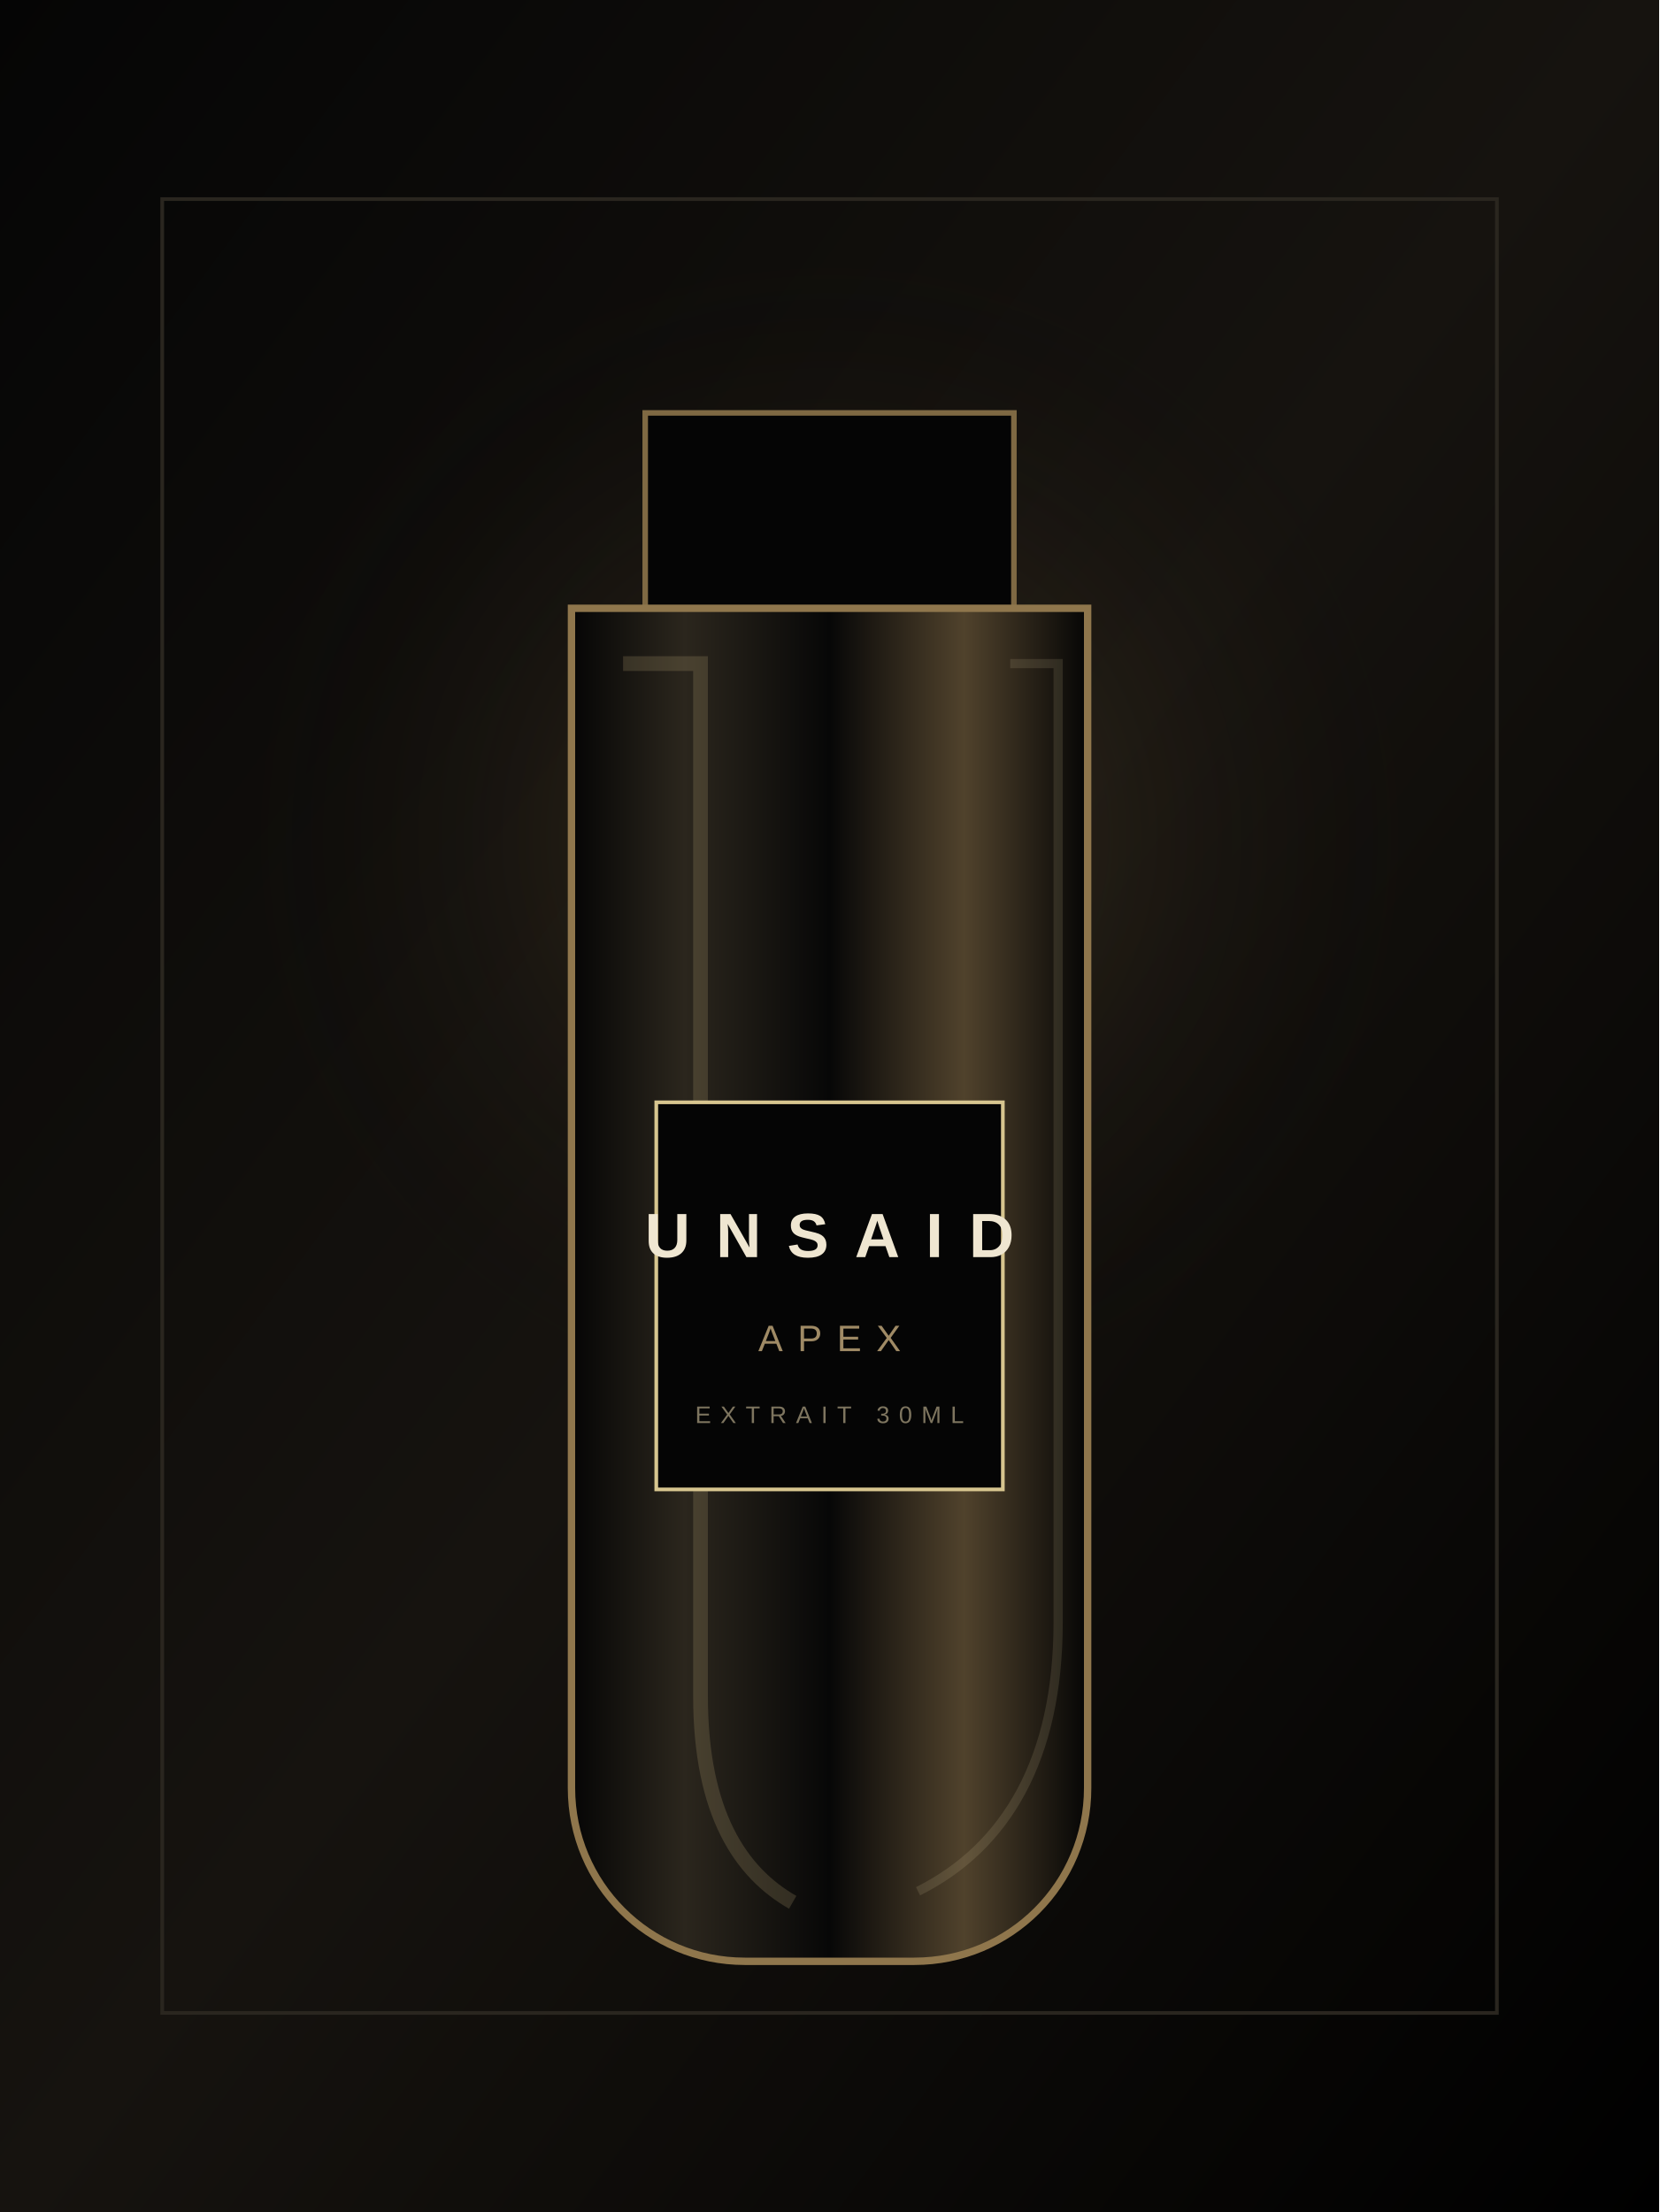
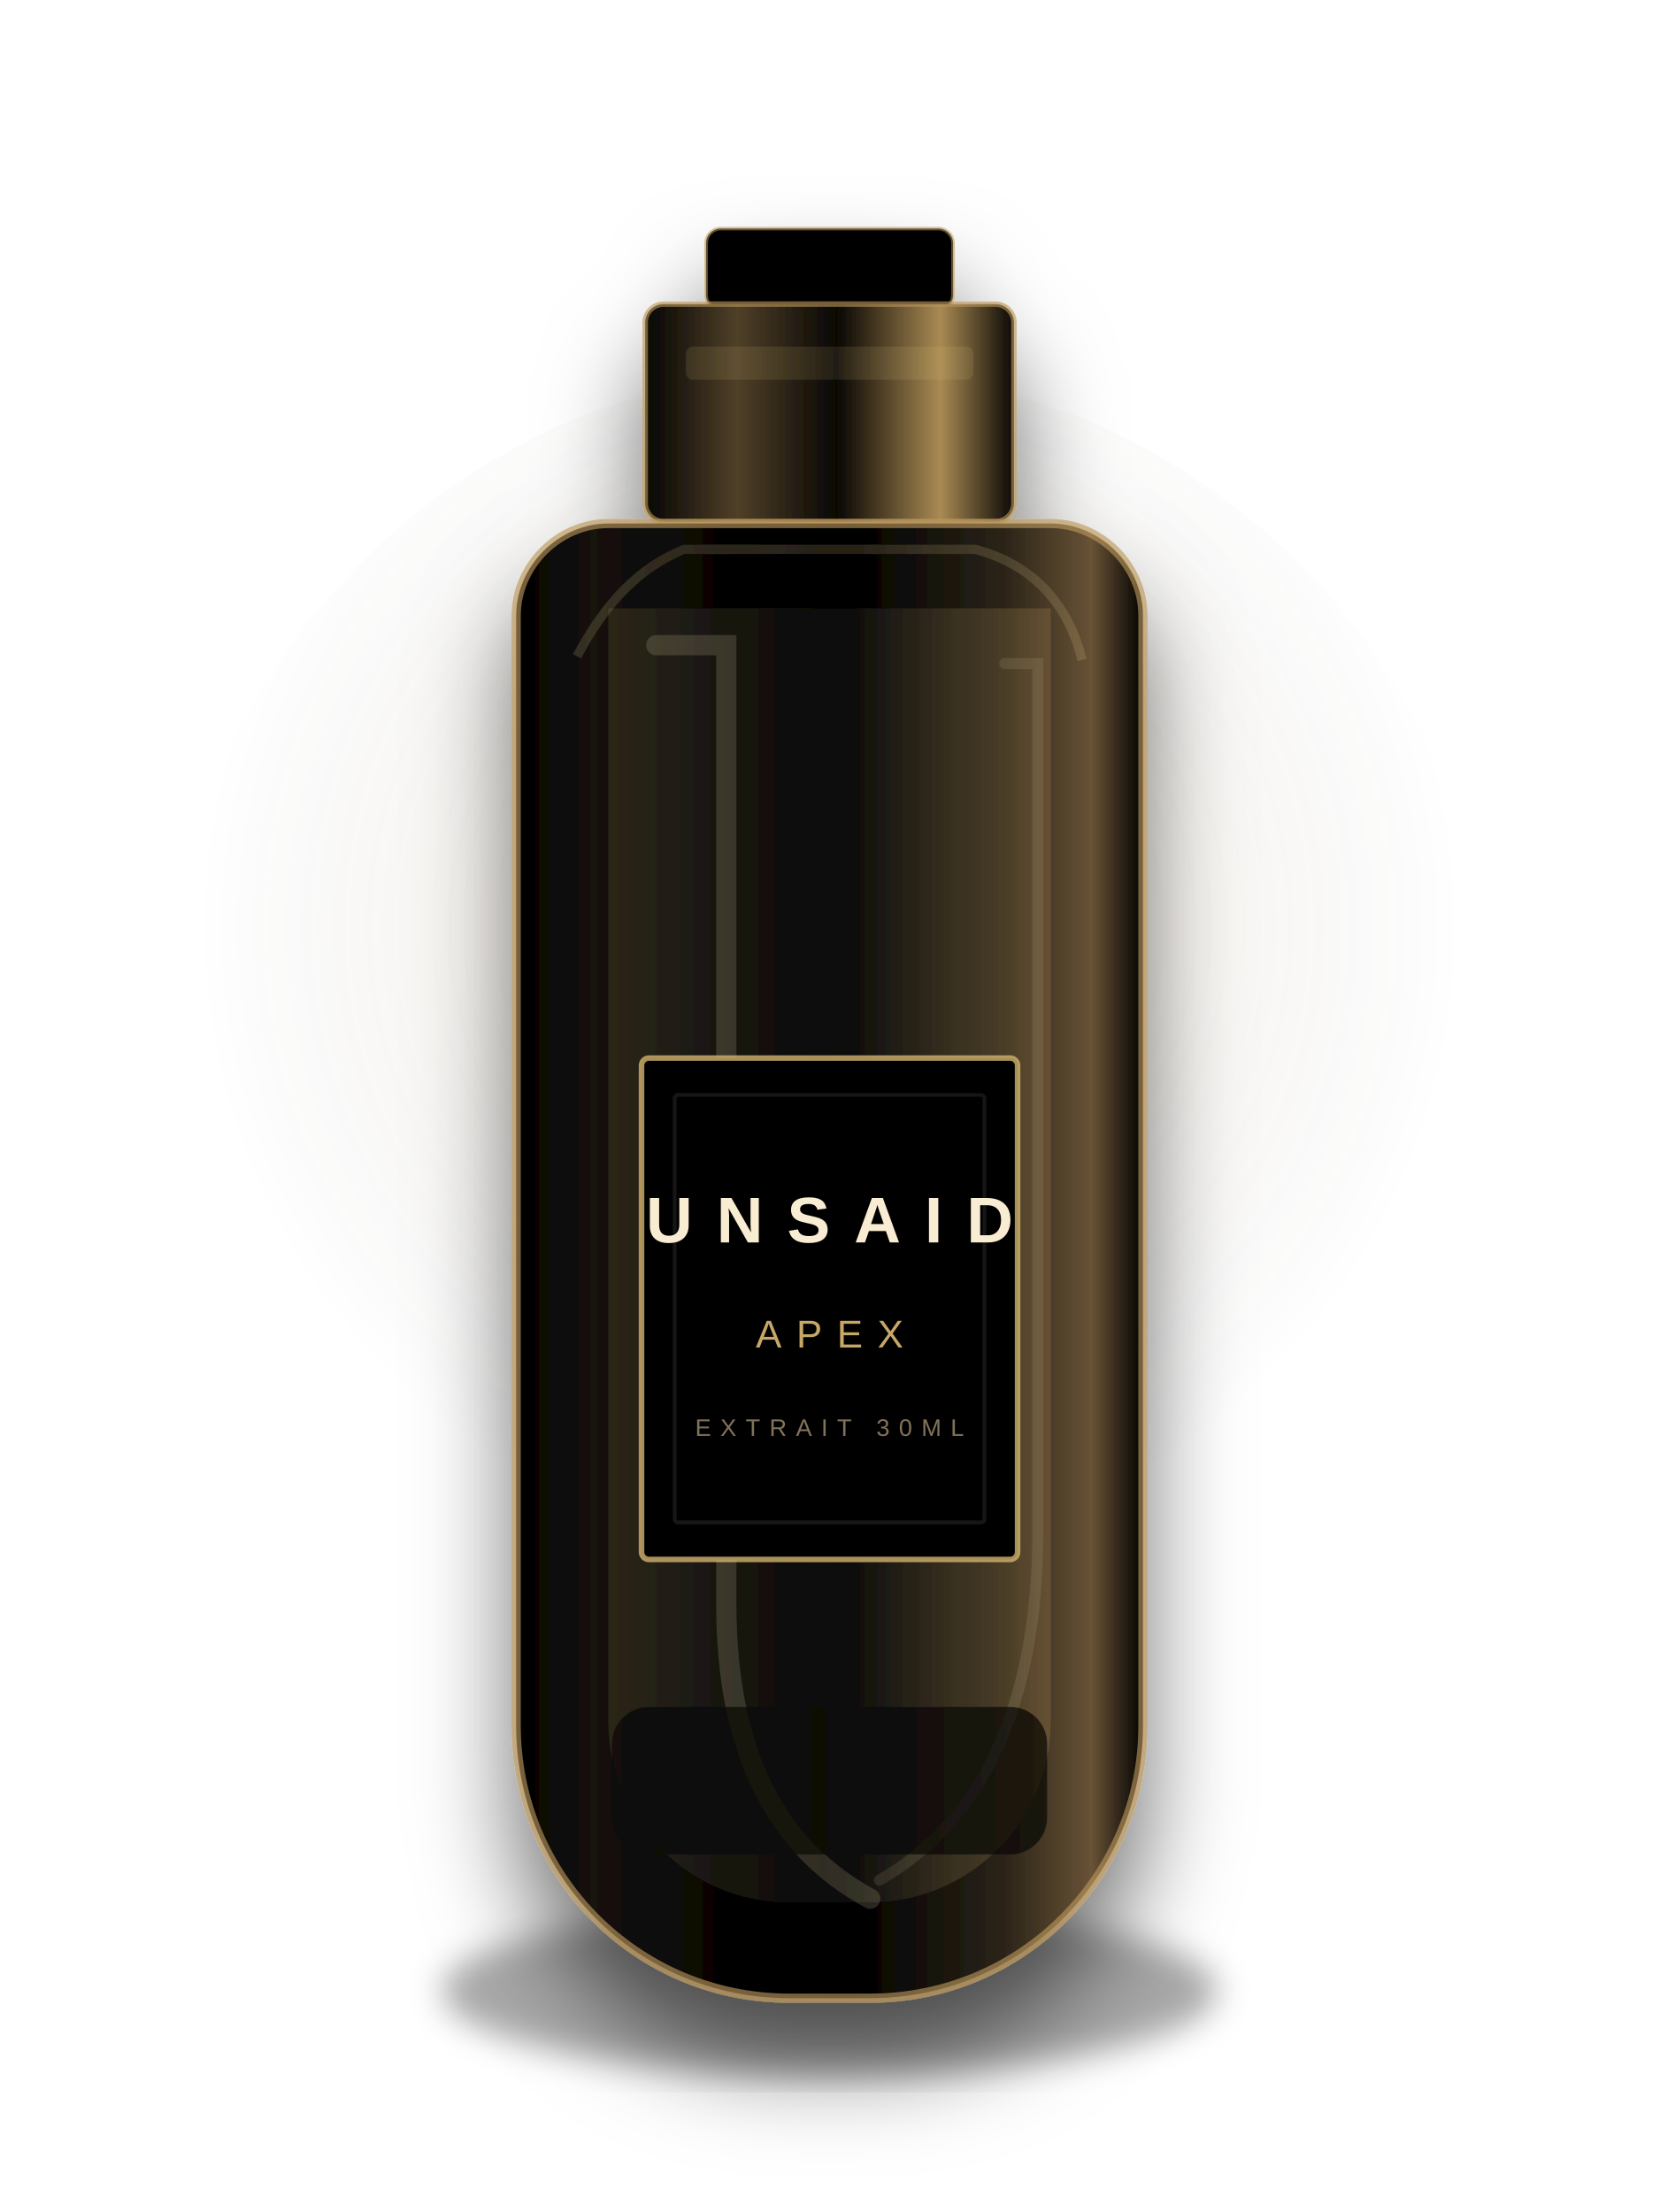
<svg xmlns="http://www.w3.org/2000/svg" viewBox="0 0 900 1200" role="img" aria-labelledby="title desc">
  <defs>
-     <linearGradient id="bg" x1="0" x2="1" y1="0" y2="1">
-       <stop offset="0" stop-color="#050505" />
-       <stop offset="0.5" stop-color="#16130f" />
-       <stop offset="1" stop-color="#000000" />
+     <linearGradient id="glass" x1="0" x2="1" y1="0" y2="0">
+       <stop offset="0" stop-color="#020202" />
+       <stop offset="0.12" stop-color="#15120d" />
+       <stop offset="0.32" stop-color="#060504" />
+       <stop offset="0.54" stop-color="#000" />
+       <stop offset="0.78" stop-color="#2b2418" />
+       <stop offset="0.92" stop-color="#685236" />
+       <stop offset="1" stop-color="#070604" />
    </linearGradient>
-     <linearGradient id="glass" x1="0" x2="1">
-       <stop offset="0" stop-color="#050505" />
-       <stop offset="0.22" stop-color="#2b261d" />
-       <stop offset="0.5" stop-color="#070707" />
-       <stop offset="0.76" stop-color="#50422c" />
-       <stop offset="1" stop-color="#050505" />
+     <linearGradient id="edge" x1="0" x2="1">
+       <stop offset="0" stop-color="#d7bd7a" stop-opacity="0.14" />
+       <stop offset="0.48" stop-color="#fff0c2" stop-opacity="0.04" />
+       <stop offset="1" stop-color="#c59b55" stop-opacity="0.24" />
    </linearGradient>
-     <radialGradient id="halo" cx="50%" cy="44%" r="45%">
-       <stop offset="0" stop-color="#b99a5f" stop-opacity="0.28" />
-       <stop offset="0.5" stop-color="#5c4b31" stop-opacity="0.12" />
-       <stop offset="1" stop-color="#000000" stop-opacity="0" />
+     <linearGradient id="cap" x1="0" x2="1">
+       <stop offset="0" stop-color="#050403" />
+       <stop offset="0.25" stop-color="#4f4028" />
+       <stop offset="0.52" stop-color="#080604" />
+       <stop offset="0.8" stop-color="#a98a53" />
+       <stop offset="1" stop-color="#090705" />
+     </linearGradient>
+     <radialGradient id="shine" cx="50%" cy="42%" r="48%">
+       <stop offset="0" stop-color="#f8df9b" stop-opacity="0.22" />
+       <stop offset="0.48" stop-color="#c59b55" stop-opacity="0.08" />
+       <stop offset="1" stop-color="#000" stop-opacity="0" />
    </radialGradient>
+     <filter id="softShadow" x="-30%" y="-30%" width="160%" height="170%">
+       <feDropShadow dx="0" dy="34" stdDeviation="26" flood-color="#000" flood-opacity="0.55" />
+     </filter>
+     <filter id="blur">
+       <feGaussianBlur stdDeviation="9" />
+     </filter>
  </defs>
-   <rect width="900" height="1200" fill="url(#bg)" />
-   <rect x="88" y="108" width="724" height="984" fill="none" stroke="#2a261f" stroke-width="2" />
-   <circle cx="450" cy="500" r="380" fill="url(#halo)" />
-   <path d="M350 224h200v116H350z" fill="#050505" stroke="#7f6943" stroke-width="3" />
-   <path d="M310 330h280v640c0 52-42 94-94 94h-92c-52 0-94-42-94-94V330z" fill="url(#glass)" stroke="#8f764c" stroke-width="4" />
-   <path d="M338 360h42v560c0 64 22 96 50 112" fill="none" stroke="#d5bf8a" stroke-opacity="0.18" stroke-width="8" />
-   <path d="M548 360h26v520c0 74-28 122-76 146" fill="none" stroke="#f4e1b0" stroke-opacity="0.12" stroke-width="5" />
-   <rect x="356" y="598" width="188" height="210" fill="#050505" stroke="#d7c58f" stroke-width="2" />
-   <text x="450" y="682" fill="#efe6d1" font-family="Arial, Helvetica, sans-serif" font-size="34" font-weight="700" text-anchor="middle" letter-spacing="14">UNSAID</text>
-   <text x="450" y="733" fill="#9f8a65" font-family="Arial, Helvetica, sans-serif" font-size="20" text-anchor="middle" letter-spacing="8">APEX</text>
-   <text x="450" y="772" fill="#7e755f" font-family="Arial, Helvetica, sans-serif" font-size="13" text-anchor="middle" letter-spacing="5">EXTRAIT 30ML</text>
+   <ellipse cx="450" cy="1080" rx="210" ry="46" fill="#000" opacity="0.34" filter="url(#blur)" />
+   <circle cx="450" cy="560" r="360" fill="url(#shine)" />
+   <g filter="url(#softShadow)">
+     <rect x="383" y="124" width="134" height="44" rx="8" fill="#050403" stroke="#b89559" stroke-opacity="0.52" stroke-width="2" />
+     <rect x="350" y="165" width="200" height="118" rx="10" fill="url(#cap)" stroke="#b89559" stroke-opacity="0.62" stroke-width="3" />
+     <rect x="372" y="188" width="156" height="18" rx="4" fill="#e4c983" opacity="0.12" />
+     <path d="M330 284h240c27 0 50 23 50 50v602c0 82-66 148-148 148h-44c-82 0-148-66-148-148V334c0-27 23-50 50-50z" fill="url(#glass)" stroke="#b89559" stroke-opacity="0.64" stroke-width="5" />
+     <path d="M313 356c16-30 34-48 58-58h158c30 8 50 28 58 60" fill="none" stroke="#f0d99a" stroke-opacity="0.16" stroke-width="5" />
+     <path d="M330 330v604c0 54 44 98 98 98h44c54 0 98-44 98-98V330" fill="url(#edge)" opacity="0.9" />
+     <path d="M356 350h38v520c0 82 28 133 78 160" fill="none" stroke="#fff0c2" stroke-opacity="0.15" stroke-width="11" stroke-linecap="round" />
+     <path d="M545 360h18v470c0 95-30 158-86 190" fill="none" stroke="#fff5d2" stroke-opacity="0.10" stroke-width="6" stroke-linecap="round" />
+     <rect x="332" y="926" width="236" height="80" rx="20" fill="#090705" opacity="0.72" />
+     <rect x="348" y="574" width="204" height="272" rx="4" fill="#050403" stroke="#d2b36e" stroke-opacity="0.80" stroke-width="3" />
+     <rect x="366" y="594" width="168" height="232" rx="2" fill="none" stroke="#fff0c2" stroke-opacity="0.08" stroke-width="2" />
+     <text x="450" y="674" fill="#f8ecd2" font-family="Arial, Helvetica, sans-serif" font-size="35" font-weight="700" text-anchor="middle" letter-spacing="13">UNSAID</text>
+     <text x="450" y="731" fill="#c6a767" font-family="Arial, Helvetica, sans-serif" font-size="21" text-anchor="middle" letter-spacing="8">APEX</text>
+     <text x="450" y="779" fill="#81725a" font-family="Arial, Helvetica, sans-serif" font-size="13" text-anchor="middle" letter-spacing="5">EXTRAIT 30ML</text>
+   </g>
</svg>
